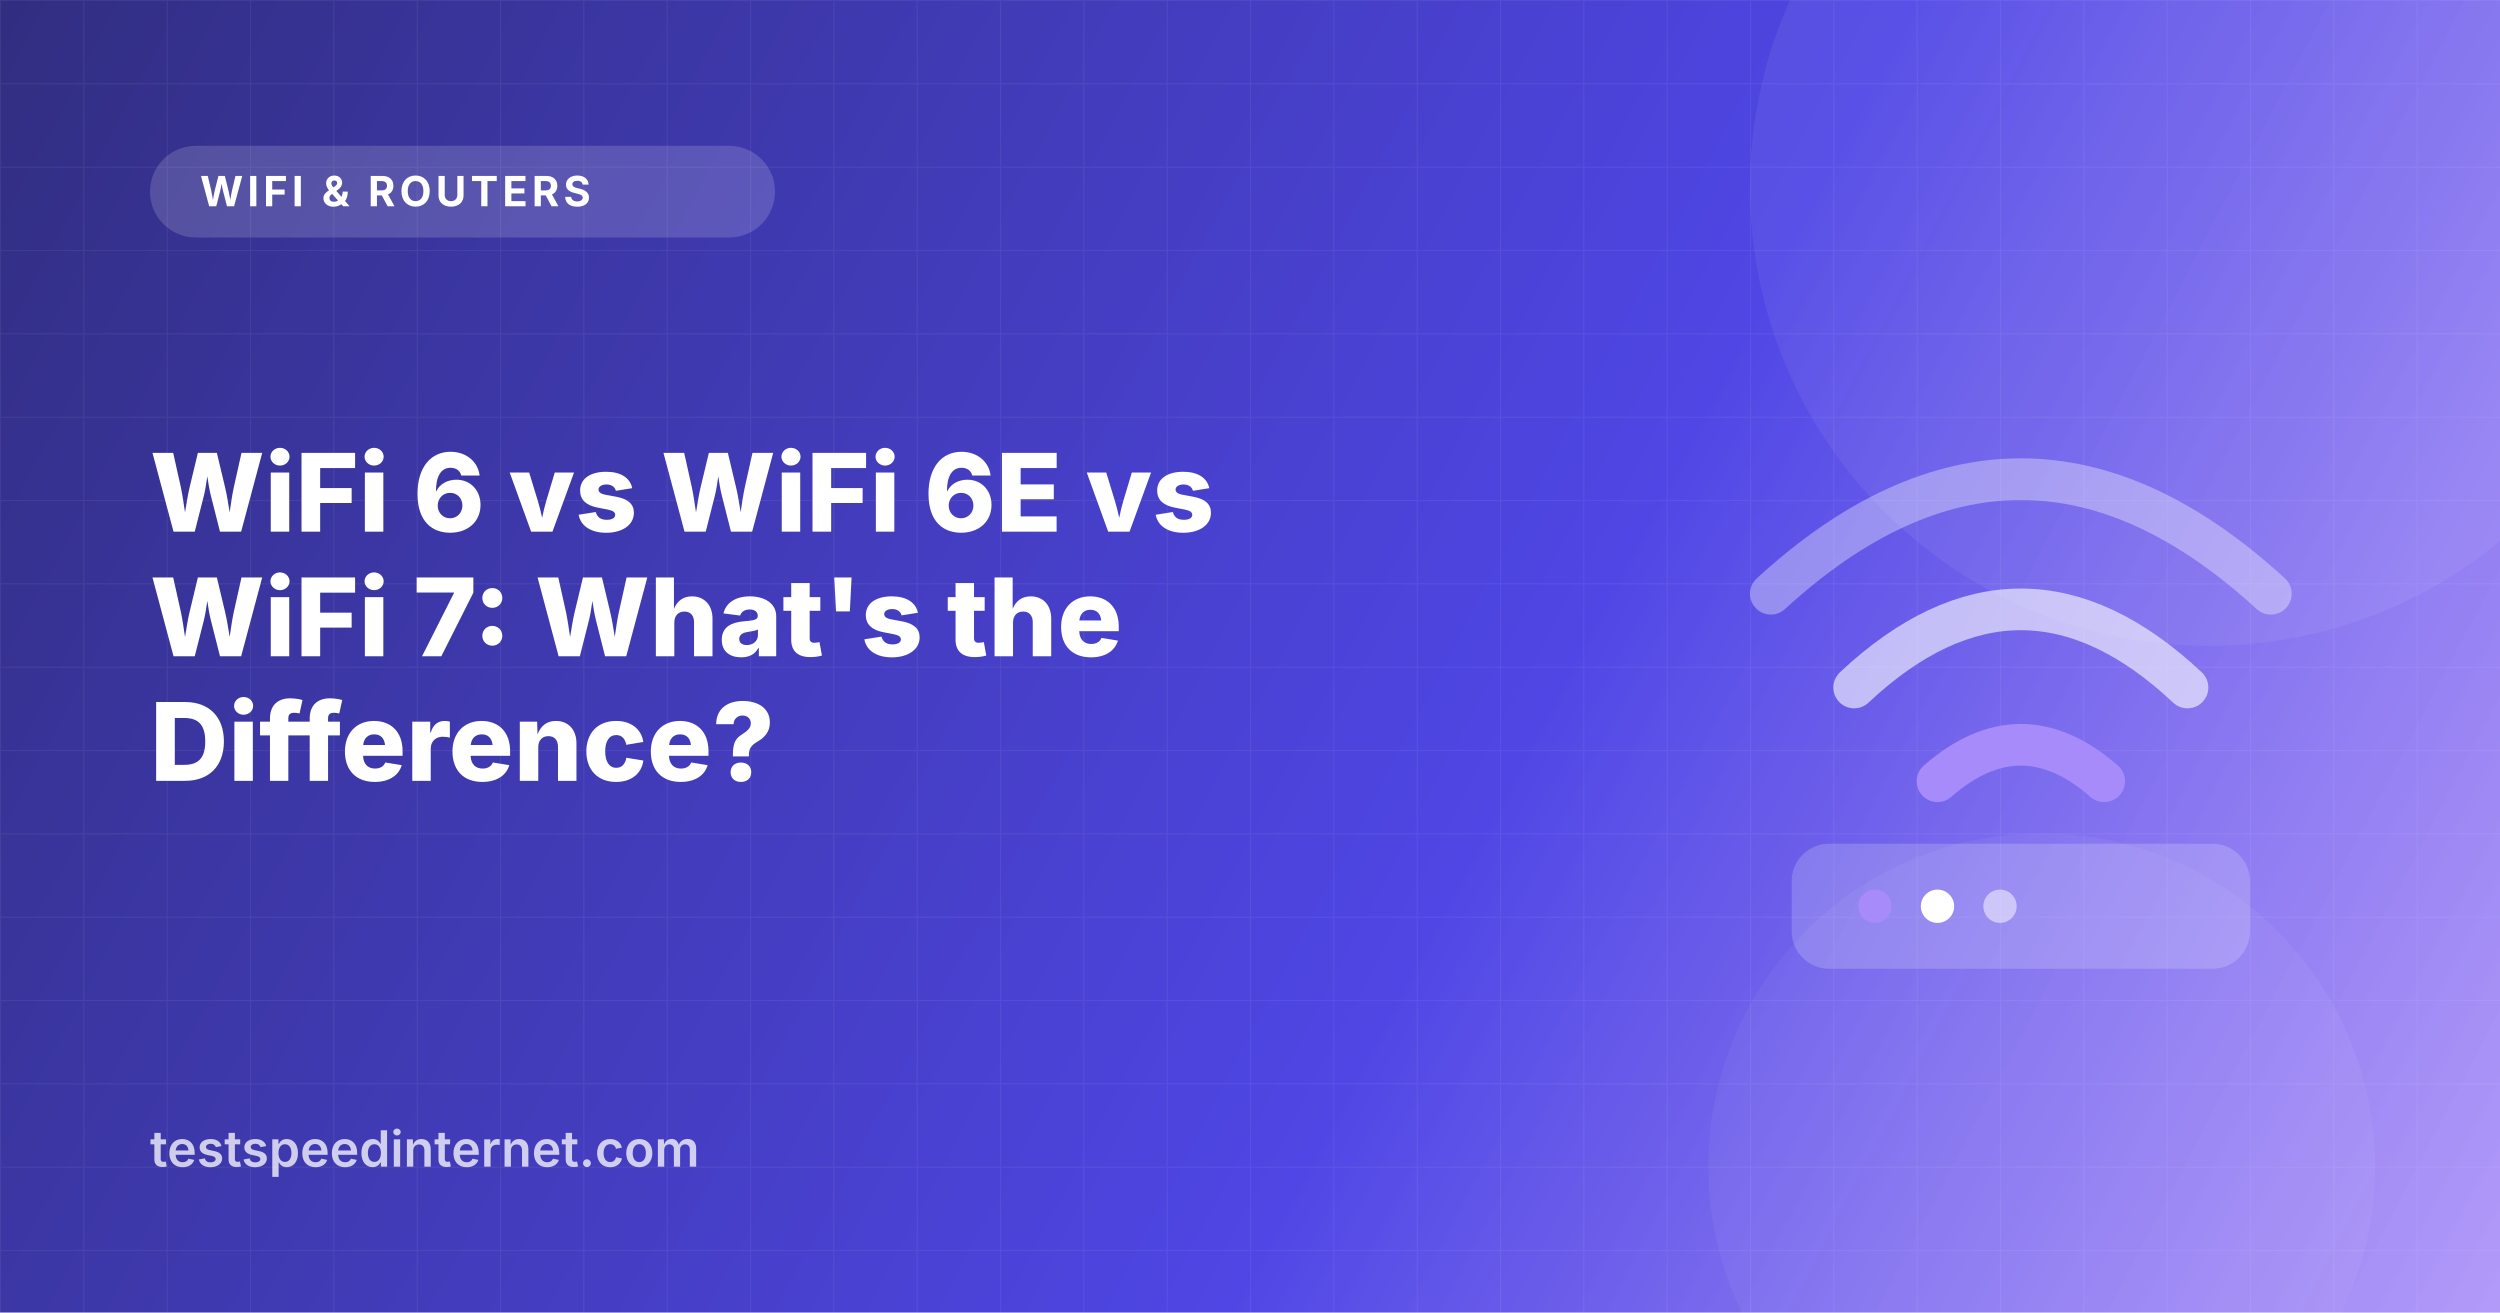
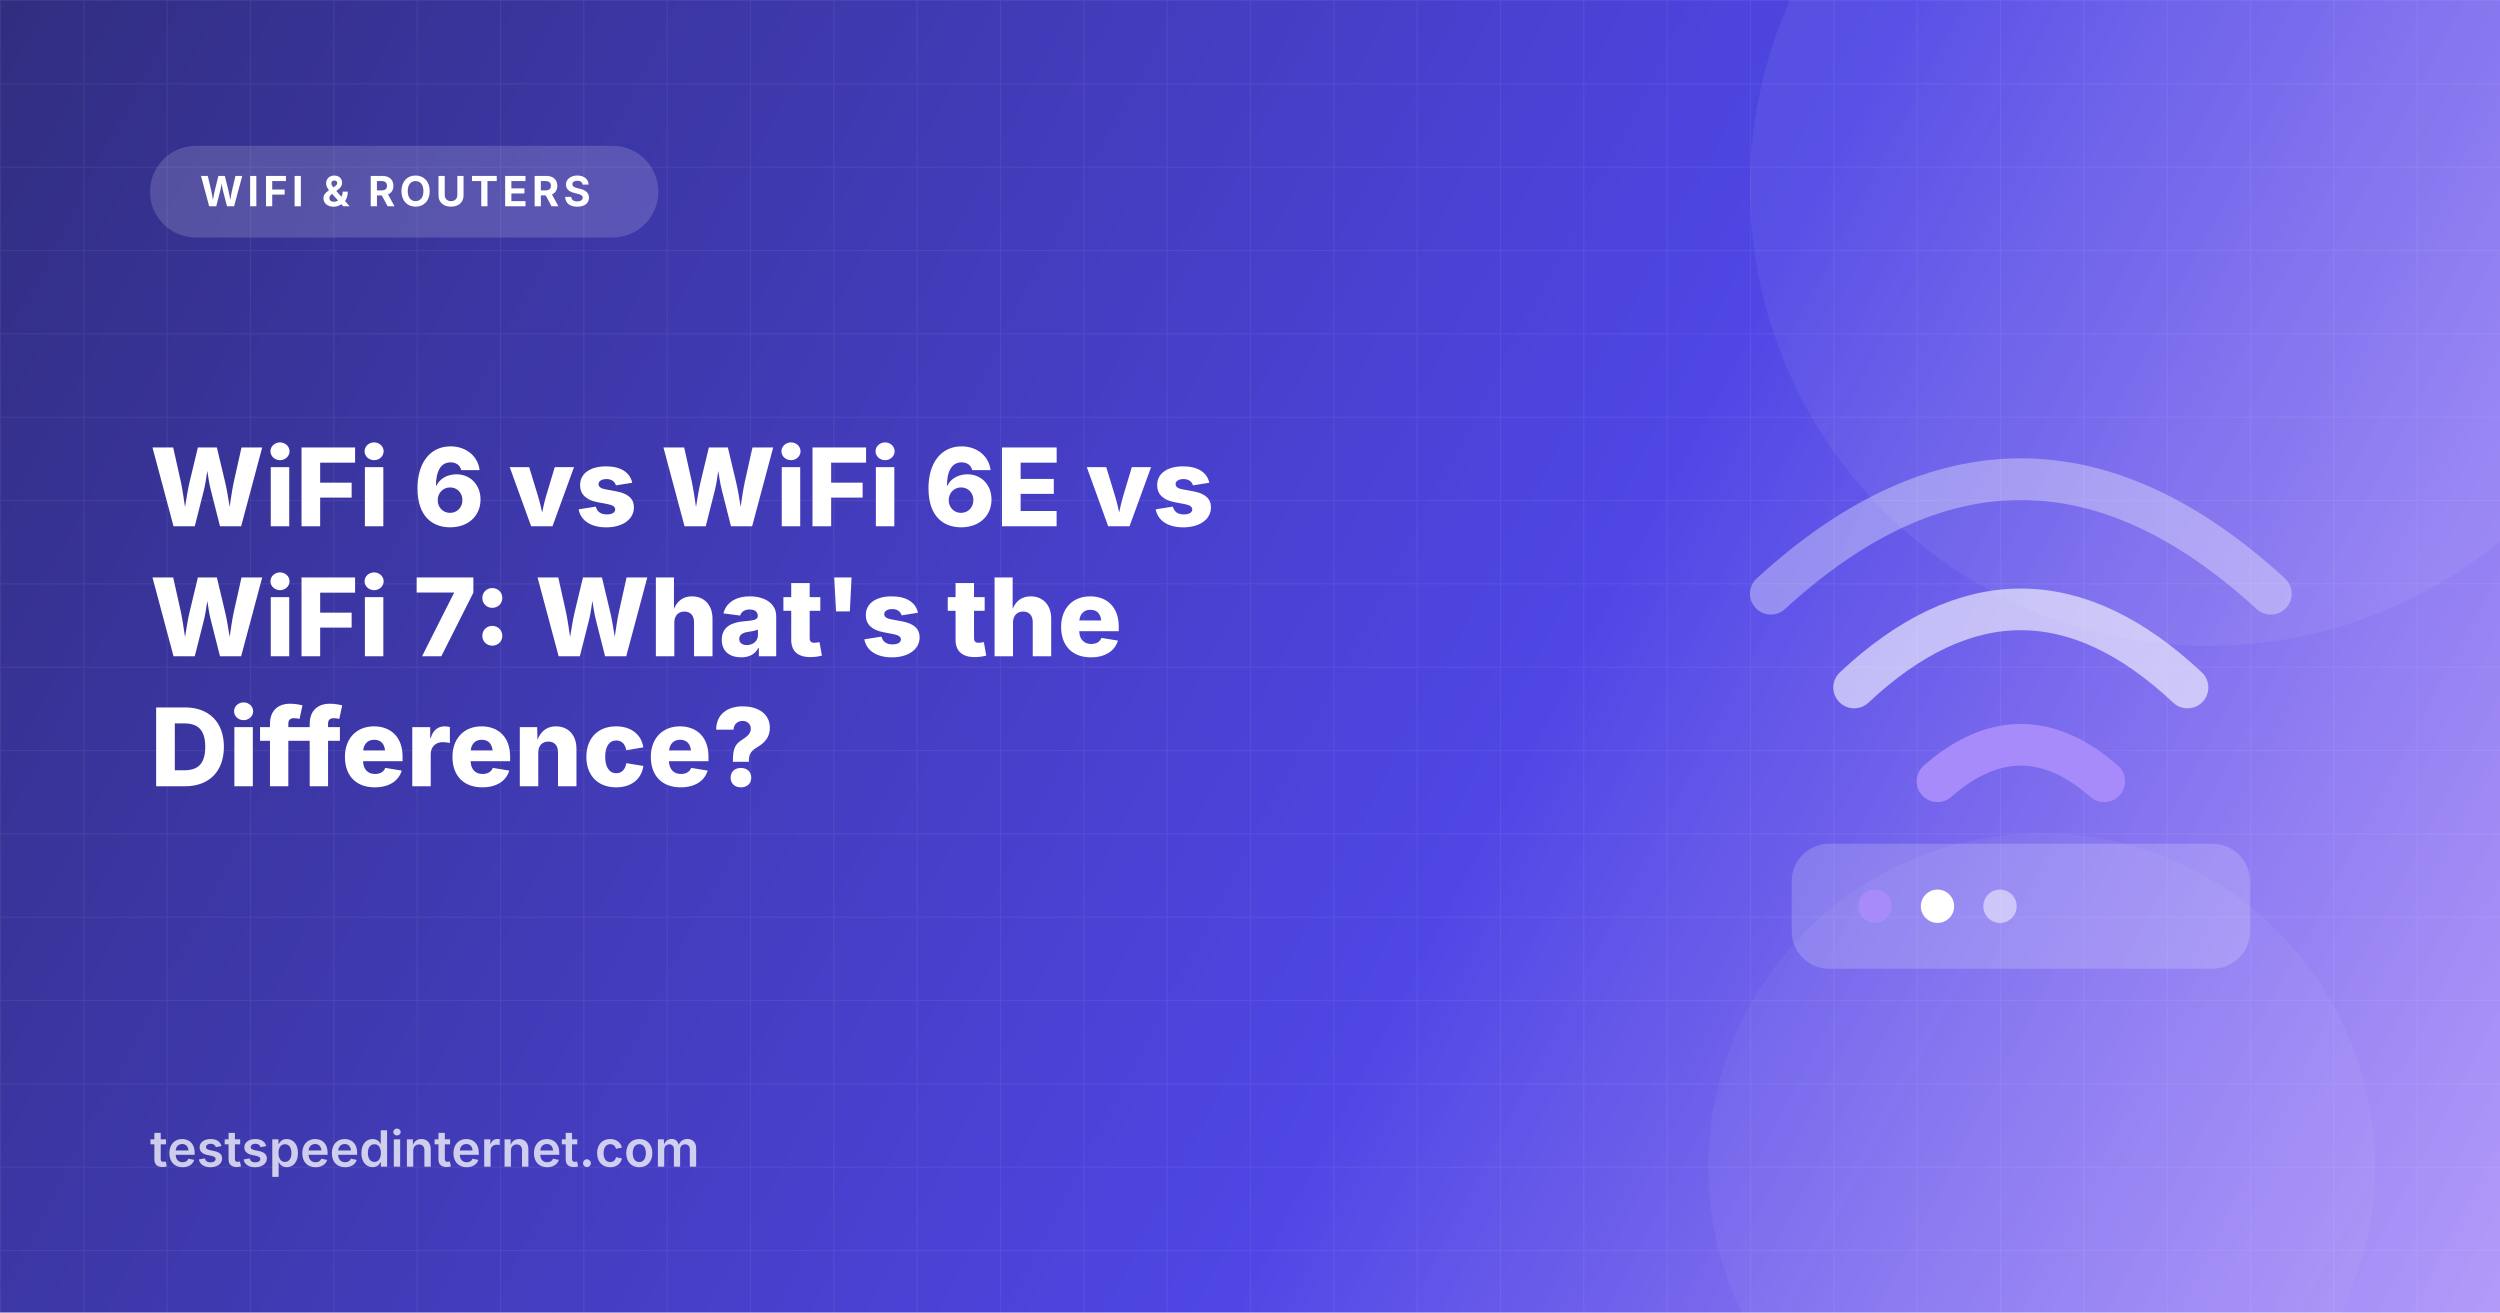
<svg xmlns="http://www.w3.org/2000/svg" width="1200" height="630" viewBox="0 0 1200 630" font-family="Inter, 'Segoe UI', Helvetica, Arial, sans-serif">
  <defs>
    <linearGradient id="bg" x1="0" y1="0" x2="1200" y2="630" gradientUnits="userSpaceOnUse">
      <stop stop-color="#312e81" />
      <stop offset=".6" stop-color="#4f46e5" />
      <stop offset="1" stop-color="#a78bfa" stop-opacity=".85" />
    </linearGradient>
    <pattern id="grid" width="40" height="40" patternUnits="userSpaceOnUse">
      <path d="M40 0H0V40" fill="none" stroke="#fff" stroke-opacity=".06" />
    </pattern>
  </defs>
  <rect width="1200" height="630" fill="url(#bg)" />
  <rect width="1200" height="630" fill="url(#grid)" />
  <circle cx="1060" cy="90" r="220" fill="#fff" fill-opacity=".06" />
  <circle cx="980" cy="560" r="160" fill="#fff" fill-opacity=".05" />
-   <rect x="72" y="70" width="300" height="44" rx="22" fill="#fff" fill-opacity=".16" />
+   <rect x="72" y="70" width="244" height="44" rx="22" fill="#fff" fill-opacity=".16" />
  <text x="96" y="99" font-size="20" font-weight="700" letter-spacing="2" fill="#fff">WIFI &amp; ROUTERS</text>
-   <text x="72" y="255.2" font-size="52" font-weight="800" fill="#fff">WiFi 6 vs WiFi 6E vs</text>
+   <text x="72" y="252.6" font-size="52" font-weight="800" fill="#fff">WiFi 6 vs WiFi 6E vs</text>
  <text x="72" y="315" font-size="52" font-weight="800" fill="#fff">WiFi 7: What's the</text>
-   <text x="72" y="374.8" font-size="52" font-weight="800" fill="#fff">Difference?</text>
+   <text x="72" y="377.4" font-size="52" font-weight="800" fill="#fff">Difference?</text>
  <text x="72" y="560" font-size="24" font-weight="600" fill="#fff" fill-opacity=".75">testspeedinternet.com</text>
  <g transform="translate(790 135)">
    <path d="M60 150 Q180 40 300 150" fill="none" stroke="#fff" stroke-opacity=".35" stroke-width="20" stroke-linecap="round" />
    <path d="M100 195 Q180 120 260 195" fill="none" stroke="#fff" stroke-opacity=".6" stroke-width="20" stroke-linecap="round" />
    <path d="M140 240 Q180 205 220 240" fill="none" stroke="#a78bfa" stroke-width="20" stroke-linecap="round" />
    <rect x="70" y="270" width="220" height="60" rx="18" fill="#fff" fill-opacity=".18" />
    <circle cx="110" cy="300" r="8" fill="#a78bfa" />
    <circle cx="140" cy="300" r="8" fill="#fff" />
    <circle cx="170" cy="300" r="8" fill="#fff" fill-opacity=".5" />
  </g>
</svg>
